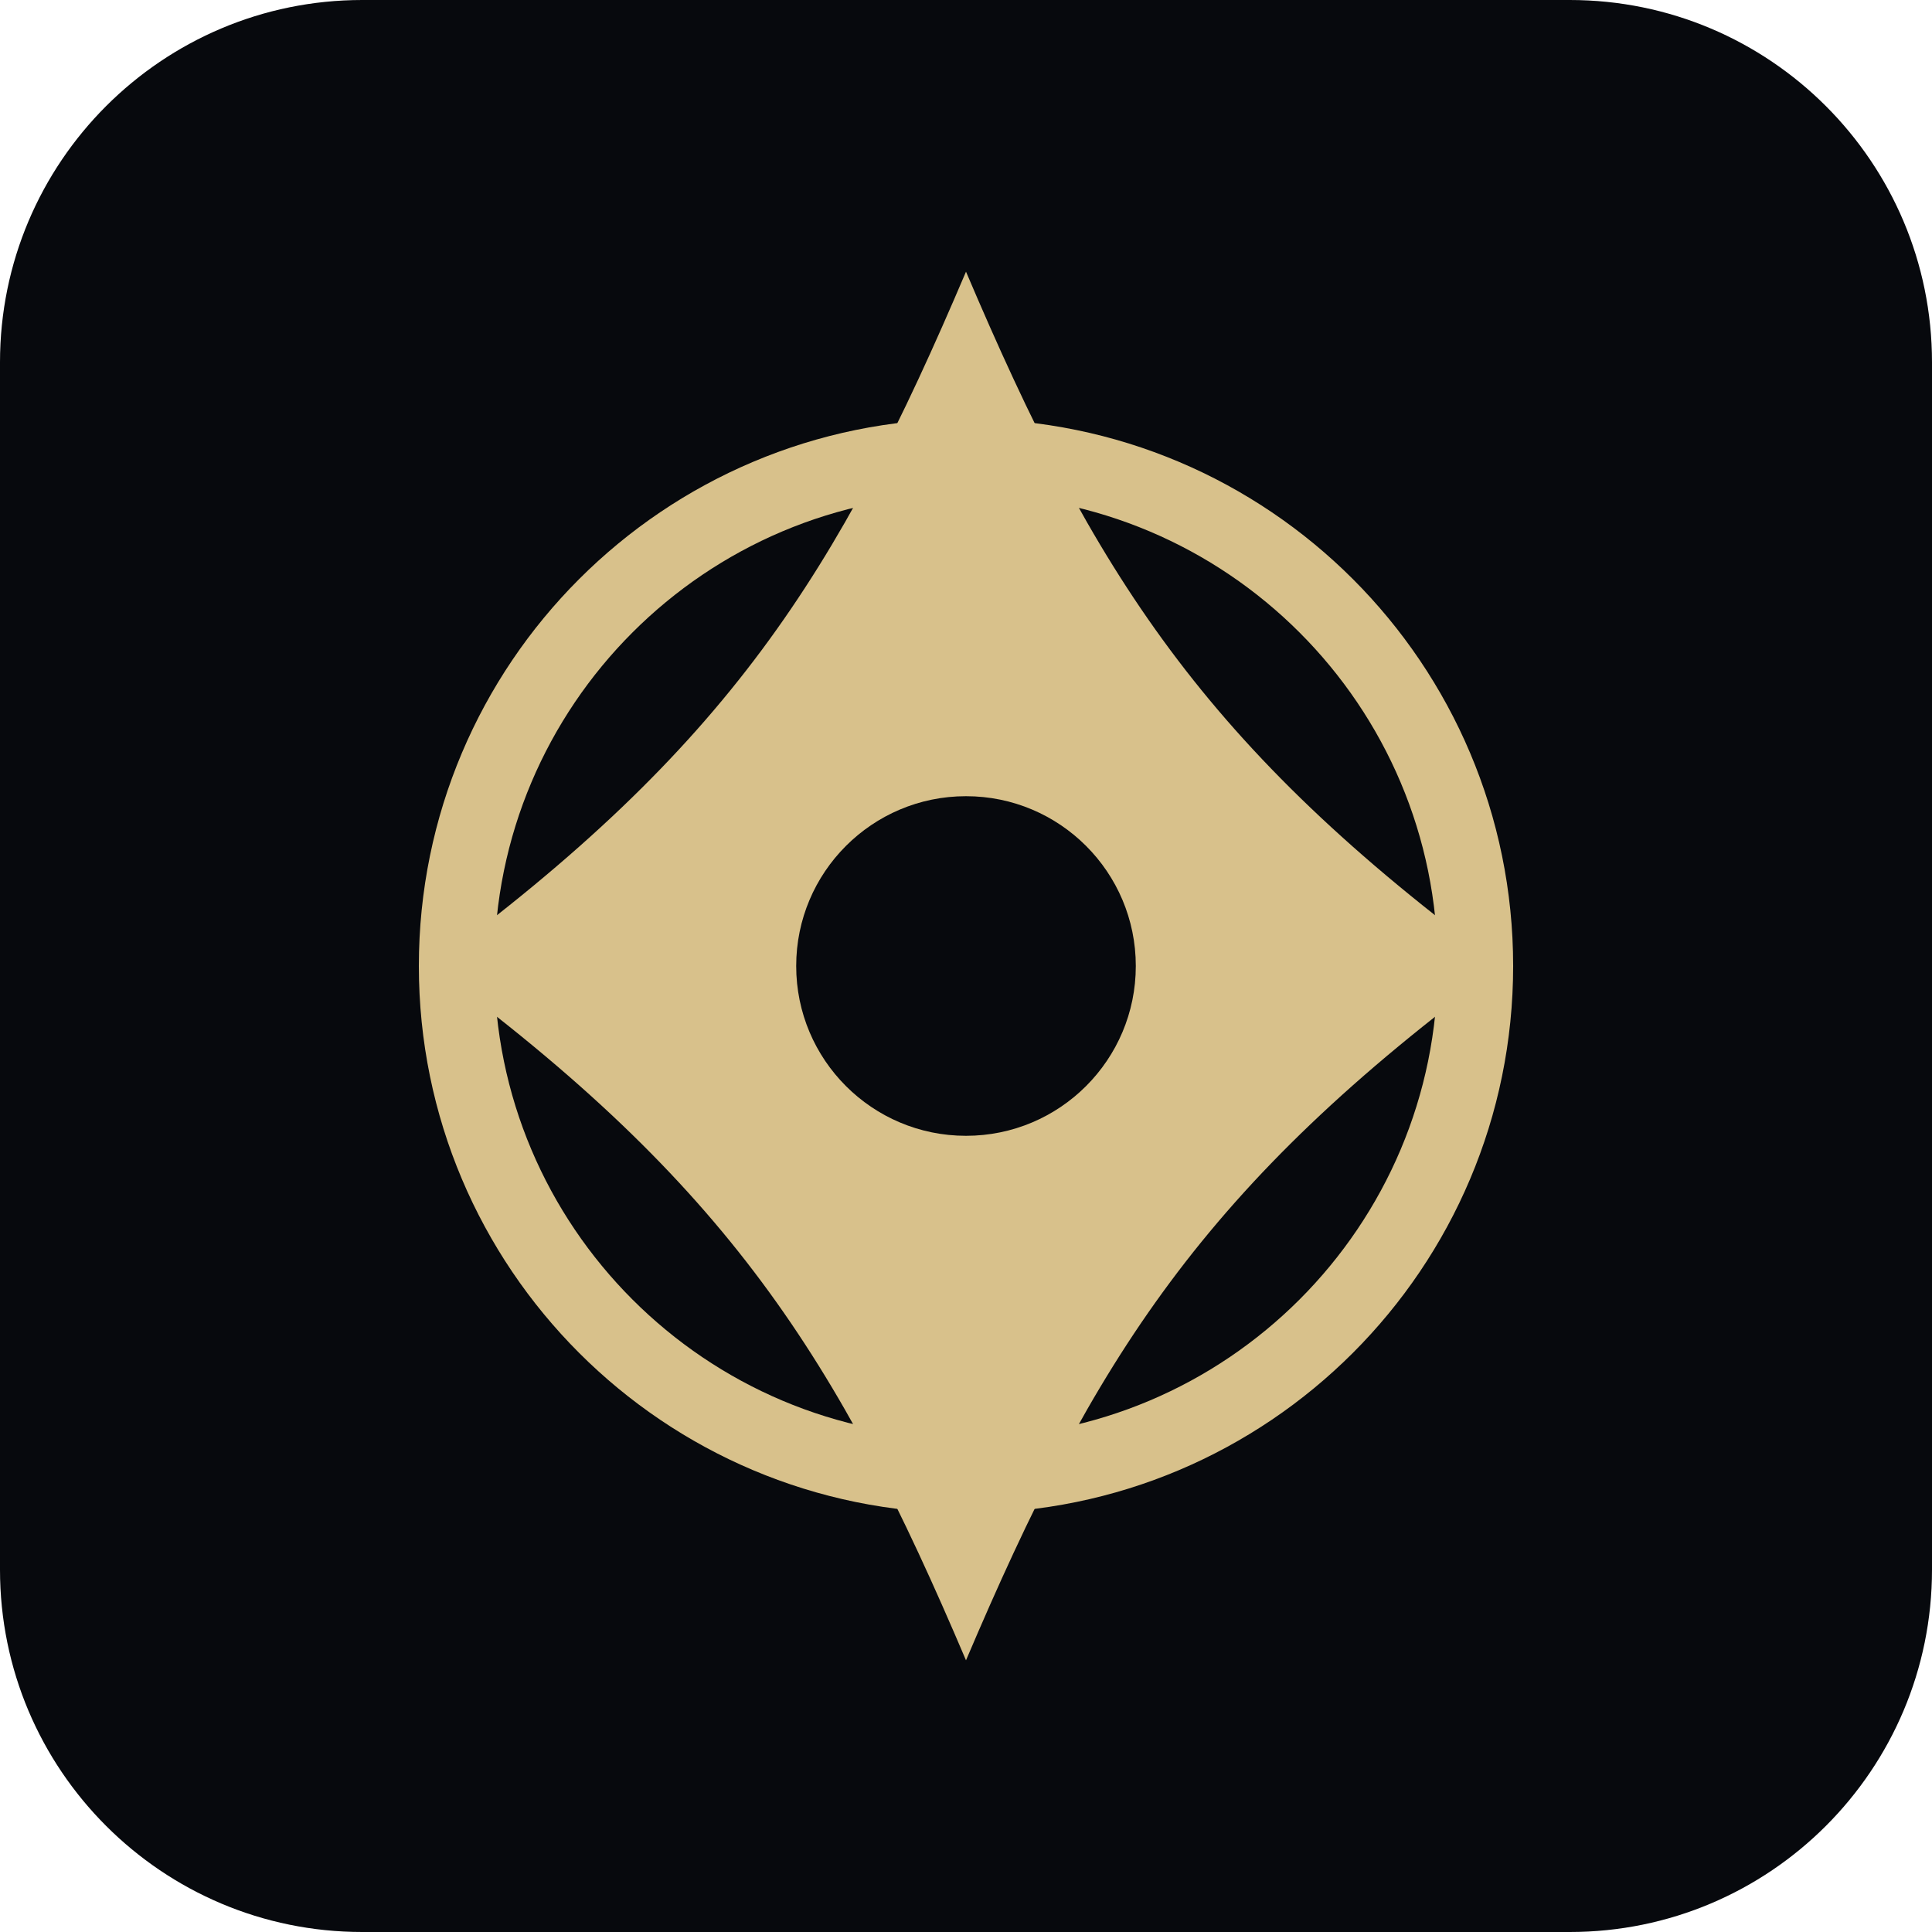
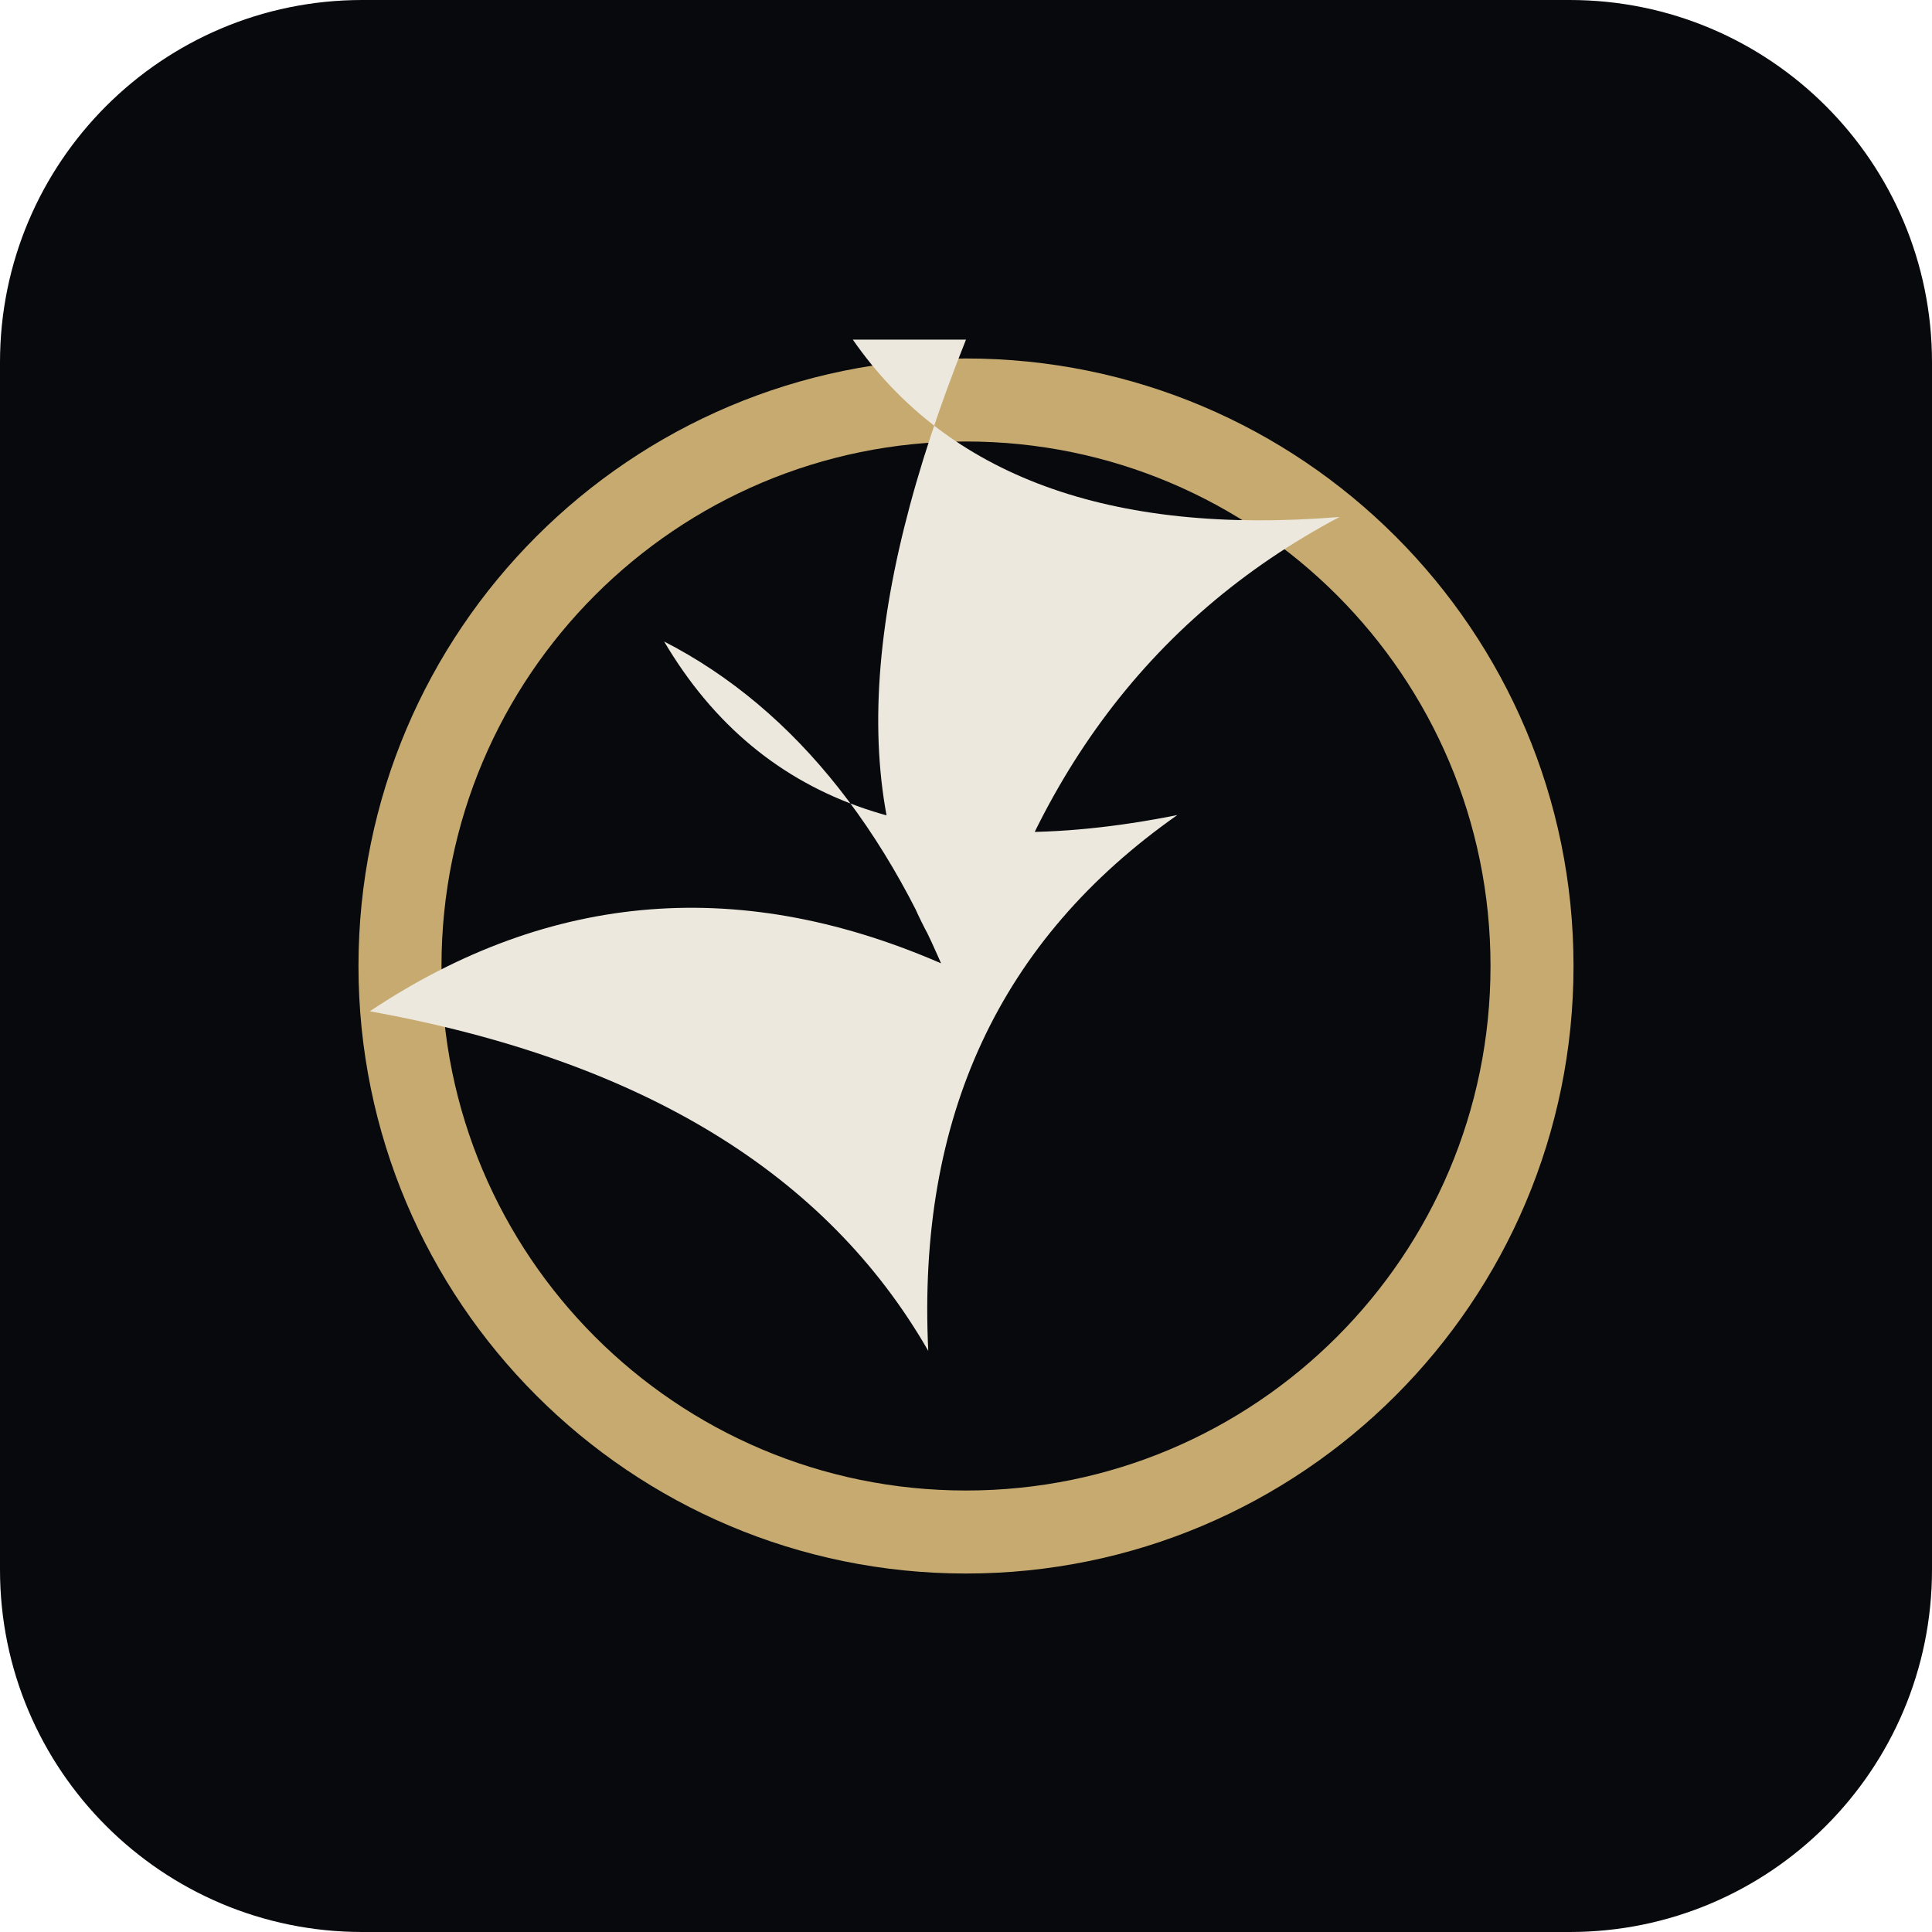
<svg xmlns="http://www.w3.org/2000/svg" viewBox="0 0 512 512">
  <rect width="512" height="512" rx="96" fill="#07090d" />
-   <circle cx="256" cy="256" r="135" fill="none" stroke="#d8c18b" stroke-width="20" />
-   <path d="M256 72c34 80 63 126 142 184-79 58-108 104-142 184-34-80-63-126-142-184 79-58 108-104 142-184Z" fill="#d8c18b" />
-   <circle cx="256" cy="256" r="45" fill="#07090d" />
+   <circle cx="256" cy="256" r="150" fill="none" stroke="#c6aa70" stroke-width="22" />
+   <path d="M256 90c-28 70-32 126-5 166-54-24-105-20-153 12 72 13 121 43 148 90-3-62 19-109 66-142-65 13-110-2-136-46 35 18 62 52 80 102 15-63 48-108 99-135-61 5-104-11-129-47z" fill="#ece8dd" />
</svg>
